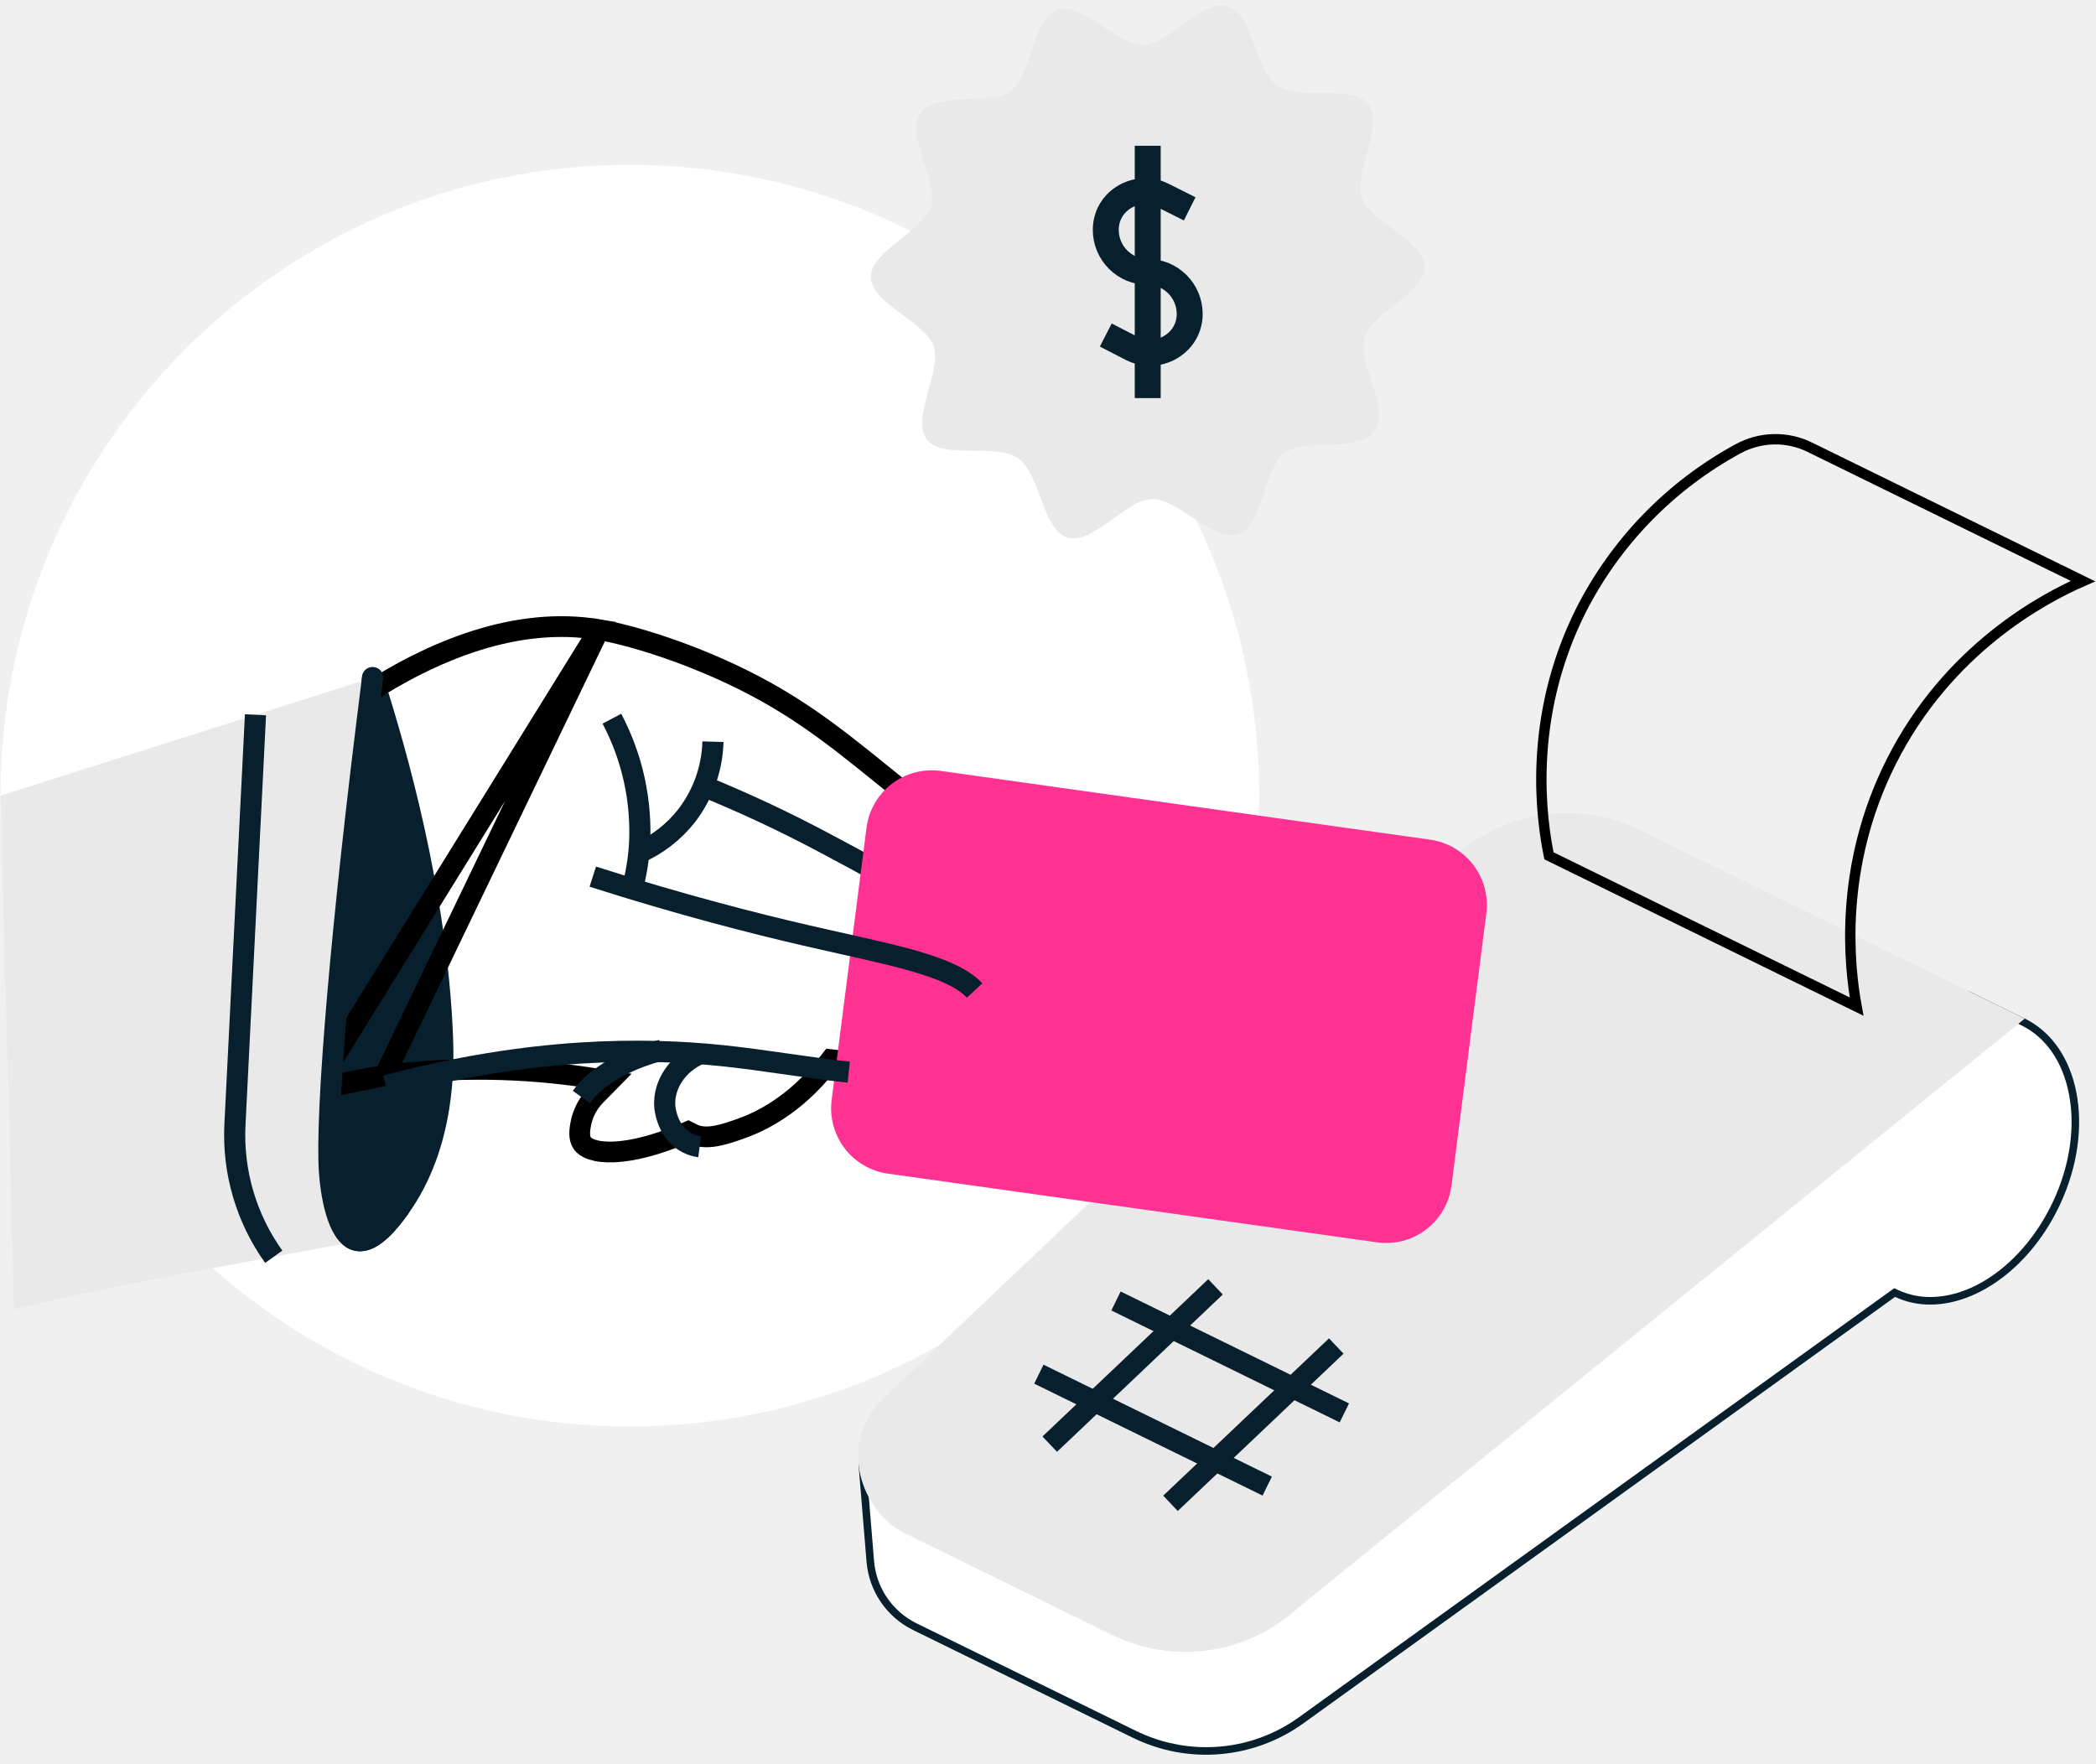
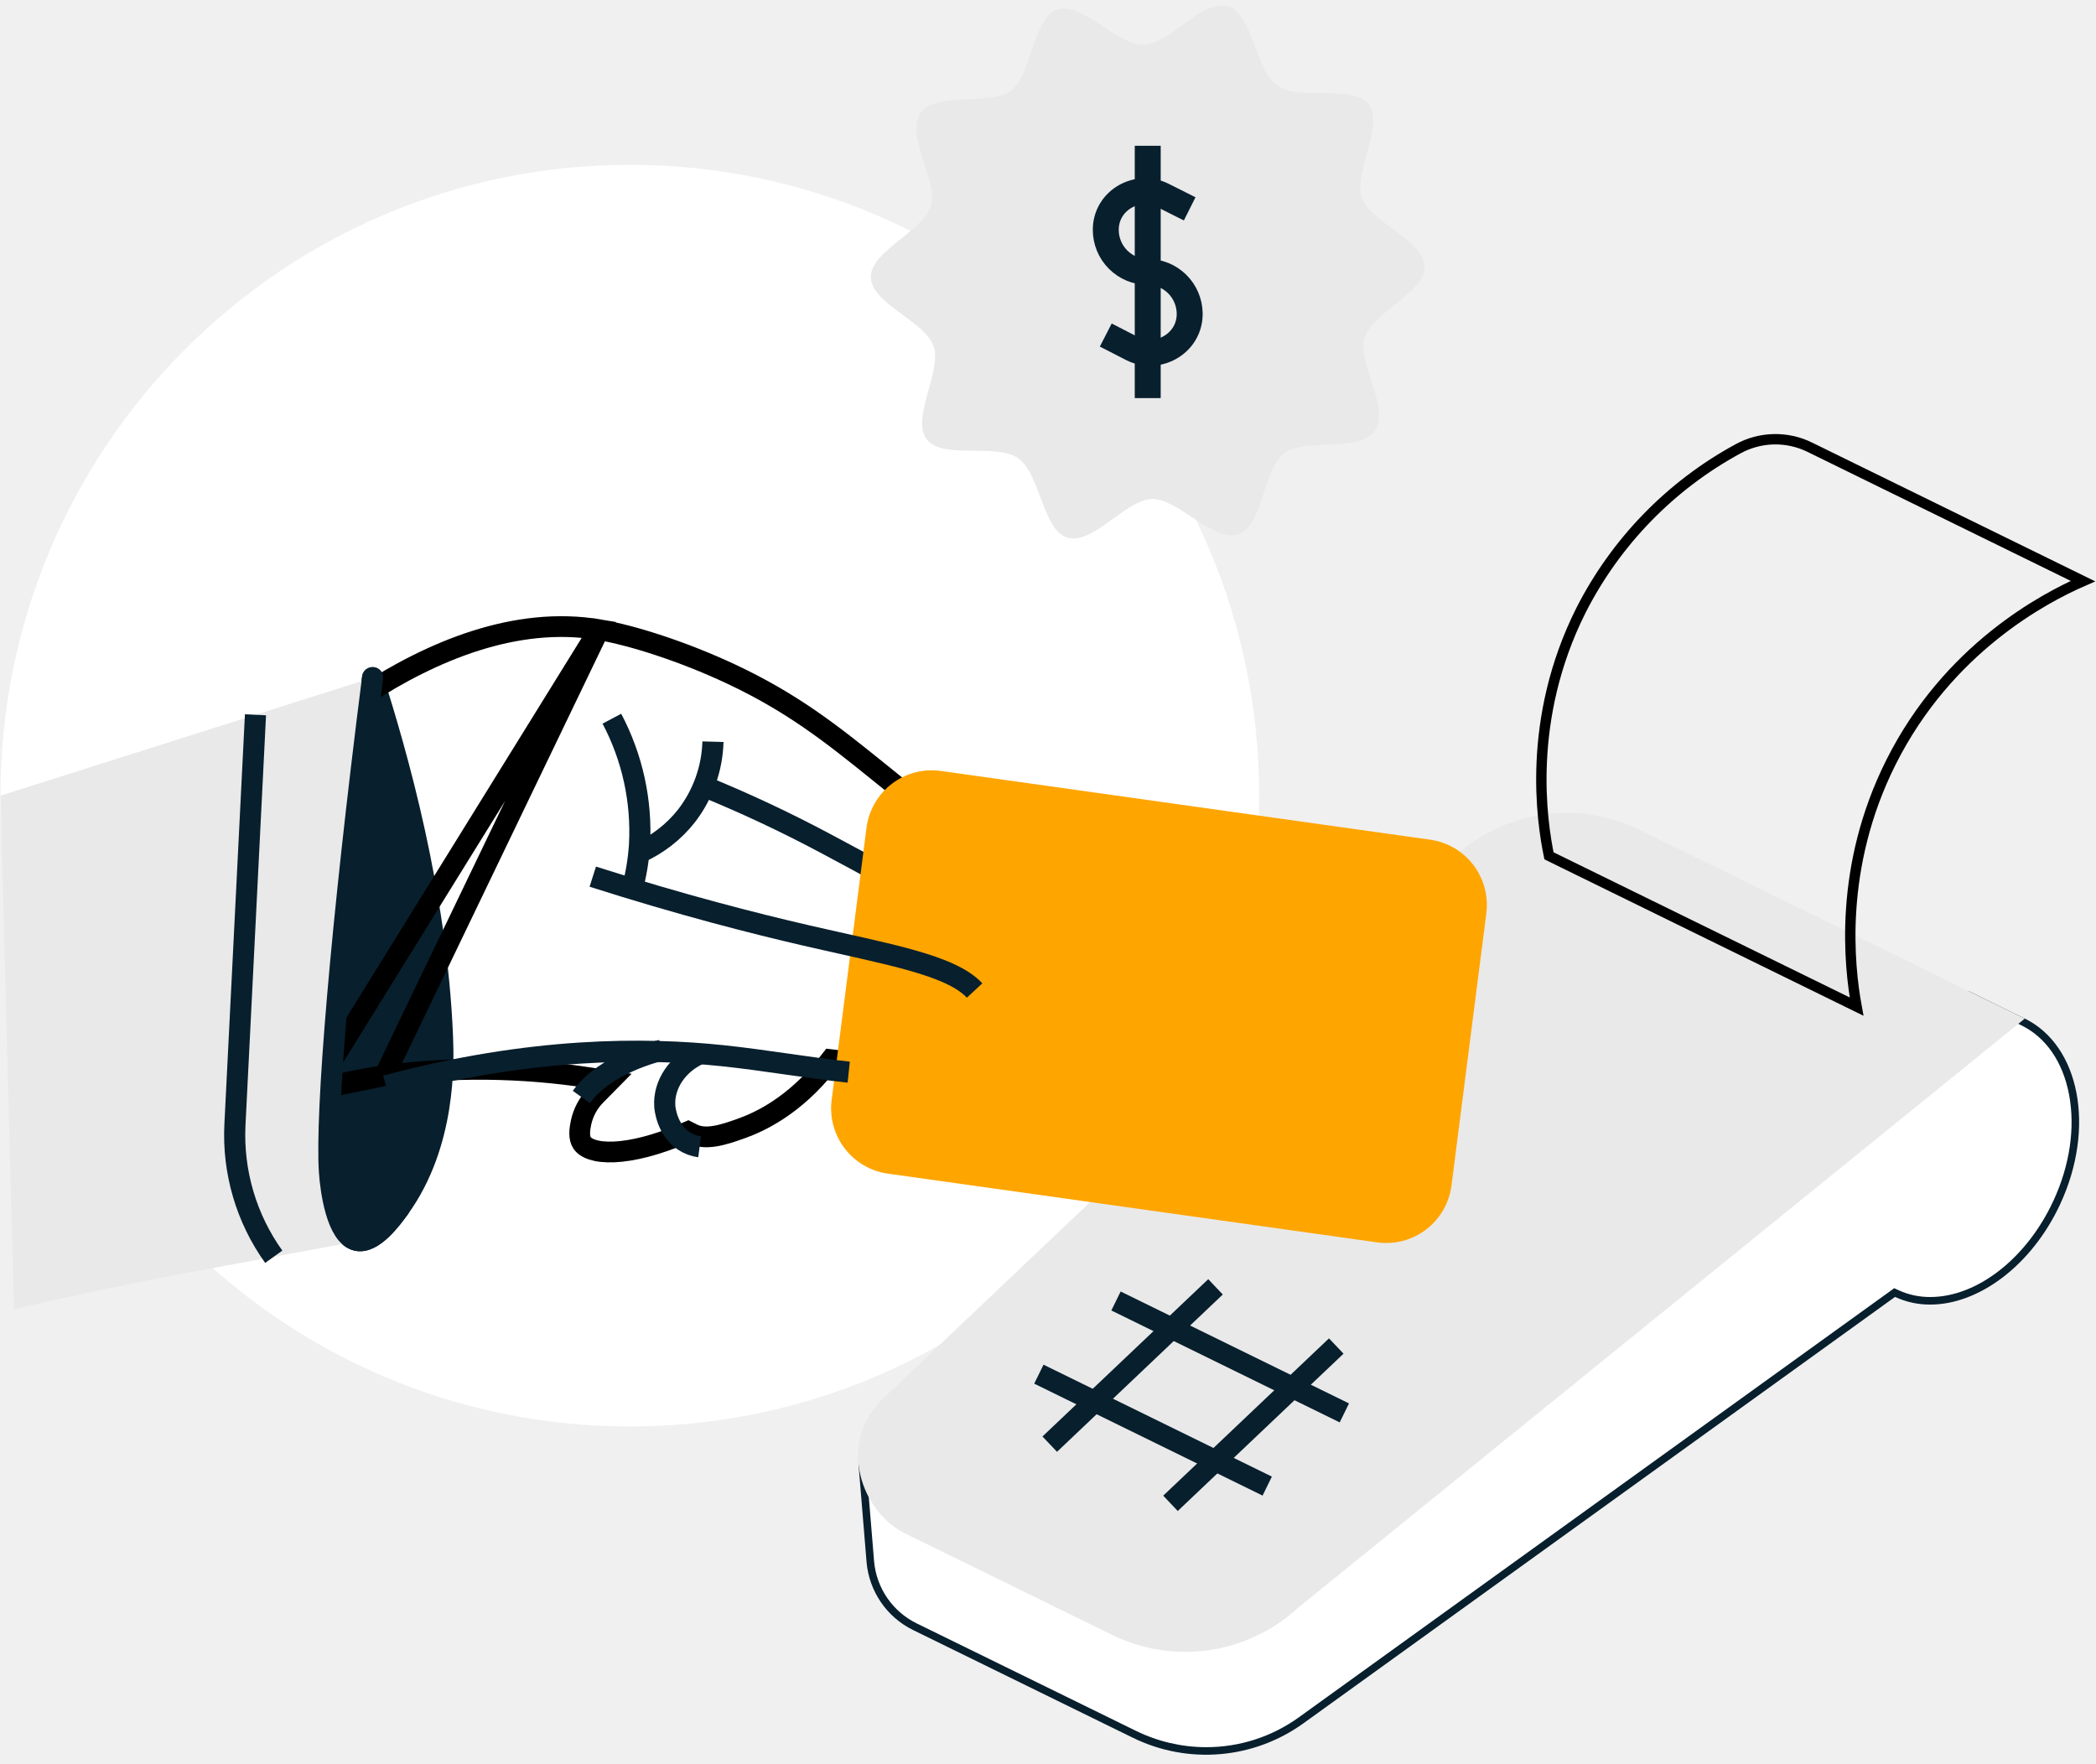
<svg xmlns="http://www.w3.org/2000/svg" width="202" height="170" viewBox="0 0 202 170" fill="none">
  <path d="M60.697 137.474C94.195 137.474 121.35 110.255 121.35 76.68C121.35 43.105 94.195 15.886 60.697 15.886C27.2 15.886 0.045 43.105 0.045 76.68C0.045 110.255 27.2 137.474 60.697 137.474Z" fill="white" />
  <path d="M116.237 168.747C113.847 168.744 111.488 168.197 109.339 167.147L88.152 156.763C86.967 156.177 85.951 155.295 85.203 154.203C84.455 153.111 83.999 151.844 83.879 150.525L83.113 141.221L189.726 95.918L193.975 98.004L194.979 98.493C200.073 100.99 201.522 108.81 198.205 115.923C195.572 121.569 190.678 125.363 186.027 125.363C184.908 125.37 183.801 125.129 182.785 124.659L182.592 124.568L125.408 165.785C122.739 167.717 119.529 168.754 116.237 168.747Z" fill="white" />
  <path d="M189.715 96.319L193.817 98.333L194.818 98.82C197.171 99.973 198.797 102.329 199.397 105.452C200.016 108.672 199.475 112.335 197.875 115.768C195.301 121.289 190.539 124.998 186.027 124.998C184.961 125.005 183.906 124.776 182.939 124.328L182.552 124.149L182.207 124.4L125.196 165.489C122.589 167.376 119.453 168.389 116.237 168.382C113.902 168.379 111.598 167.845 109.499 166.819L88.312 156.436C87.184 155.877 86.217 155.038 85.504 153.998C84.791 152.959 84.356 151.753 84.242 150.497L83.497 141.453L189.715 96.319ZM189.736 95.517L82.728 140.988L83.515 150.555C83.637 151.938 84.113 153.267 84.897 154.411C85.681 155.556 86.747 156.479 87.991 157.089L109.178 167.473C111.788 168.752 114.696 169.298 117.591 169.053C120.486 168.808 123.261 167.78 125.62 166.079L182.632 124.988C183.696 125.481 184.856 125.734 186.028 125.727C190.683 125.727 195.778 121.99 198.536 116.076C201.989 108.669 200.421 100.754 195.14 98.163L194.137 97.675L189.74 95.516L189.736 95.517Z" fill="#081F2D" />
  <path d="M125.106 154.945C122.726 157.138 119.741 158.561 116.541 159.027C113.341 159.493 110.075 158.98 107.17 157.557L87.204 147.769C83.126 145.772 80.508 139.144 85.209 134.684L139.935 82.76C142.312 80.503 145.32 79.028 148.556 78.532C151.792 78.037 155.102 78.543 158.043 79.985L195.138 98.165L125.106 154.945Z" fill="#E9E9E9" />
  <path d="M174.417 43.1L174.417 43.101L200.744 56.005C197 57.641 187.753 62.488 182.249 73.444C177.16 83.575 178.209 93.085 178.927 97.009L149.281 82.478C148.615 79.246 147.066 69.371 152.369 58.811C155.726 52.209 161.003 46.783 167.502 43.253L167.504 43.252C168.56 42.674 169.739 42.358 170.942 42.332C172.145 42.306 173.336 42.569 174.417 43.1Z" stroke="black" />
  <path d="M101.168 139.178L117.144 124.018" stroke="#081F2D" stroke-width="2.036" stroke-miterlimit="10" />
  <path d="M112.805 144.881L128.781 129.721" stroke="#081F2D" stroke-width="2.036" stroke-miterlimit="10" />
  <path d="M107.553 125.38L129.561 136.167" stroke="#081F2D" stroke-width="2.036" stroke-miterlimit="10" />
  <path d="M100.119 132.433L122.128 143.221" stroke="#081F2D" stroke-width="2.036" stroke-miterlimit="10" />
  <path d="M42.642 99.864C42.745 102.377 42.961 110.22 38.491 116.419C37.744 117.455 35.947 119.895 34.38 119.536C32.454 119.097 31.869 114.699 31.752 112.938C31.374 107.276 32.842 89.391 35.909 65.312C38.259 72.614 42.071 86.063 42.642 99.864Z" fill="#081F2D" stroke="#081F2D" stroke-width="2.036" stroke-linecap="round" stroke-linejoin="round" />
  <path d="M37.054 103.658L37.063 103.656C43.636 102.79 50.3 102.863 56.853 103.875L58.785 104.173L57.413 105.565C56.703 106.285 56.212 107.193 55.998 108.183C55.935 108.496 55.865 108.854 55.867 109.229C55.868 109.604 55.941 109.914 56.103 110.153C56.438 110.644 57.364 111.095 59.194 111.014C60.953 110.937 63.263 110.371 65.888 109.244L66.317 109.06L66.734 109.271C67.329 109.573 68.031 109.627 68.856 109.499C69.691 109.37 70.554 109.072 71.439 108.756L71.439 108.756C73.161 108.142 76.53 106.615 79.725 102.563L80.072 102.123L80.629 102.19C83.629 102.548 86.331 102.727 88.53 102.453C90.731 102.179 92.249 101.476 93.119 100.238C93.219 100.095 93.487 99.693 93.688 99.153C93.89 98.61 94.002 97.991 93.87 97.379C93.681 96.651 93.226 96.021 92.596 95.613L91.261 94.749L92.618 93.92C93.21 93.558 93.519 93.184 93.594 92.835L93.594 92.832C93.68 92.434 93.505 91.782 92.629 90.806C91.79 89.87 90.492 88.846 88.879 87.774L89.572 85.951C90.143 86.031 90.721 86.037 91.293 85.968L91.294 85.968C91.627 85.928 92.344 85.84 93.037 85.602C93.78 85.346 94.198 85.018 94.328 84.692C94.427 84.44 94.424 84.004 94.022 83.257C93.627 82.523 92.934 81.66 91.982 80.684C90.083 78.735 87.359 76.539 84.547 74.278L84.546 74.277C80.166 70.746 76.392 67.745 70.469 64.964C65.797 62.771 60.868 61.212 57.727 60.683L37.054 103.658ZM37.054 103.658L37.045 103.659M37.054 103.658L37.045 103.659M37.045 103.659C34.747 104.003 32.471 104.476 30.227 105.076M37.045 103.659L30.227 105.076M30.227 105.076L23.437 76.688C24.968 75.094 29.317 70.767 35.157 66.967C41.601 62.774 49.684 59.335 57.727 60.683L30.227 105.076Z" stroke="black" stroke-width="2" />
  <path d="M67.425 110.52C66.882 110.449 66.362 110.255 65.904 109.953C64.252 108.857 64.079 106.785 64.067 106.611C63.924 104.525 65.309 102.449 67.553 101.507" stroke="#081F2D" stroke-width="2.036" stroke-miterlimit="10" />
  <path d="M56.029 105.721C58.335 102.502 63.391 101.3 63.746 101.22" stroke="#081F2D" stroke-width="2.036" stroke-miterlimit="10" />
  <path d="M67.809 75.773C71.781 77.392 75.668 79.214 79.454 81.231C83.419 83.343 87.839 85.697 90.878 87.95" stroke="#081F2D" stroke-width="2.036" stroke-miterlimit="10" />
  <path d="M68.711 71.48C68.638 74.069 67.748 76.567 66.169 78.618C64.95 80.169 63.371 81.397 61.568 82.194" stroke="#081F2D" stroke-width="2.036" stroke-miterlimit="10" />
-   <path d="M83.507 79.781L80.149 106.005C79.937 107.663 80.386 109.339 81.398 110.668C82.41 111.998 83.905 112.874 85.557 113.106L132.718 119.731C133.549 119.847 134.394 119.798 135.205 119.585C136.016 119.372 136.777 118.999 137.444 118.489C138.11 117.98 138.67 117.342 139.089 116.614C139.508 115.886 139.779 115.082 139.886 114.248L143.243 88.025C143.456 86.366 143.007 84.691 141.995 83.361C140.982 82.032 139.488 81.156 137.835 80.924L90.674 74.298C89.844 74.181 88.999 74.231 88.187 74.444C87.376 74.657 86.615 75.029 85.948 75.54C85.282 76.05 84.723 76.687 84.304 77.415C83.885 78.143 83.614 78.948 83.507 79.781Z" fill="#FF3294" />
+   <path d="M83.507 79.781L80.149 106.005C79.937 107.663 80.386 109.339 81.398 110.668C82.41 111.998 83.905 112.874 85.557 113.106L132.718 119.731C133.549 119.847 134.394 119.798 135.205 119.585C136.016 119.372 136.777 118.999 137.444 118.489C138.11 117.98 138.67 117.342 139.089 116.614C139.508 115.886 139.779 115.082 139.886 114.248L143.243 88.025C143.456 86.366 143.007 84.691 141.995 83.361C140.982 82.032 139.488 81.156 137.835 80.924L90.674 74.298C89.844 74.181 88.999 74.231 88.187 74.444C87.376 74.657 86.615 75.029 85.948 75.54C85.282 76.05 84.723 76.687 84.304 77.415C83.885 78.143 83.614 78.948 83.507 79.781Z" fill="orange" />
  <path d="M58.969 69.263C60.947 73.001 61.867 77.209 61.632 81.434C61.538 82.865 61.302 84.284 60.929 85.668" stroke="#081F2D" stroke-width="2.036" stroke-miterlimit="10" />
  <path d="M81.795 103.325C77.945 102.925 73.68 102.162 69.6 101.738C62.2 100.968 51.231 100.878 37.19 104.646" stroke="#081F2D" stroke-width="2.036" stroke-miterlimit="10" />
  <path d="M57.129 84.486C65.718 87.229 72.782 89.017 77.662 90.147C85.516 91.964 91.618 92.978 93.926 95.459" stroke="#081F2D" stroke-width="2.036" stroke-miterlimit="10" />
  <path d="M0.045 76.68L1.346 126.177C12.491 123.575 20.347 122.259 25.516 121.283C28.647 120.692 31.761 120.12 34.857 119.568C34.834 119.568 34.766 119.57 34.694 119.568C34.635 119.569 34.576 119.566 34.518 119.559C34.469 119.555 34.421 119.547 34.375 119.534C32.453 119.099 31.865 114.702 31.748 112.938C31.369 107.277 32.836 89.394 35.902 65.313C23.948 69.103 11.996 72.892 0.045 76.68Z" fill="#E9E9E9" />
  <path d="M26.383 121.118C23.734 117.422 22.415 112.933 22.642 108.388L24.622 68.887" stroke="#081F2D" stroke-width="2.036" stroke-miterlimit="10" />
  <path d="M38.491 116.417C37.744 117.454 35.947 119.893 34.38 119.535C32.454 119.096 31.869 114.697 31.752 112.936C31.374 107.275 32.842 89.389 35.909 65.31" stroke="#081F2D" stroke-width="2.036" stroke-linecap="round" stroke-linejoin="round" />
  <path d="M132.5 41.511C131.003 43.661 125.767 42.167 123.787 43.669C121.735 45.225 121.726 50.662 119.344 51.486C116.939 52.319 113.574 48.04 111.029 48.091C108.51 48.142 105.314 52.558 102.852 51.808C100.477 51.084 100.266 45.658 98.12 44.158C95.973 42.657 90.82 44.333 89.322 42.348C87.769 40.291 90.801 35.759 89.978 33.372C89.148 30.961 83.979 29.274 83.928 26.723C83.878 24.198 88.965 22.312 89.713 19.843C90.436 17.462 87.227 13.054 88.724 10.903C90.221 8.751 95.458 10.25 97.437 8.745C99.489 7.189 99.498 1.752 101.88 0.928C104.285 0.095 107.65 4.374 110.195 4.322C112.714 4.272 115.91 -0.144 118.371 0.606C120.747 1.33 120.958 6.755 123.104 8.256C125.251 9.757 130.403 8.081 131.902 10.066C133.454 12.123 130.423 16.654 131.245 19.041C132.076 21.453 137.245 23.14 137.296 25.69C137.346 28.215 132.259 30.101 131.511 32.57C130.789 34.952 133.997 39.36 132.5 41.511Z" fill="#E9E9E9" />
  <path d="M110.612 26.208C109.539 26.208 108.511 25.78 107.753 25.02C106.994 24.26 106.568 23.23 106.568 22.155C106.568 22.075 106.571 21.995 106.575 21.917C106.731 19.227 109.667 17.628 112.072 18.833L114.655 20.128" stroke="#081F2D" stroke-width="2.5" stroke-miterlimit="10" />
  <path d="M106.568 32.288L109.061 33.57C111.51 34.832 114.533 33.183 114.652 30.424C114.655 30.344 114.656 30.263 114.655 30.182C114.634 29.121 114.2 28.11 113.444 27.367C112.688 26.623 111.671 26.207 110.612 26.207" stroke="#081F2D" stroke-width="2.5" stroke-miterlimit="10" />
  <path d="M110.611 14.049V38.366" stroke="#081F2D" stroke-width="2.5" stroke-miterlimit="10" />
</svg>
